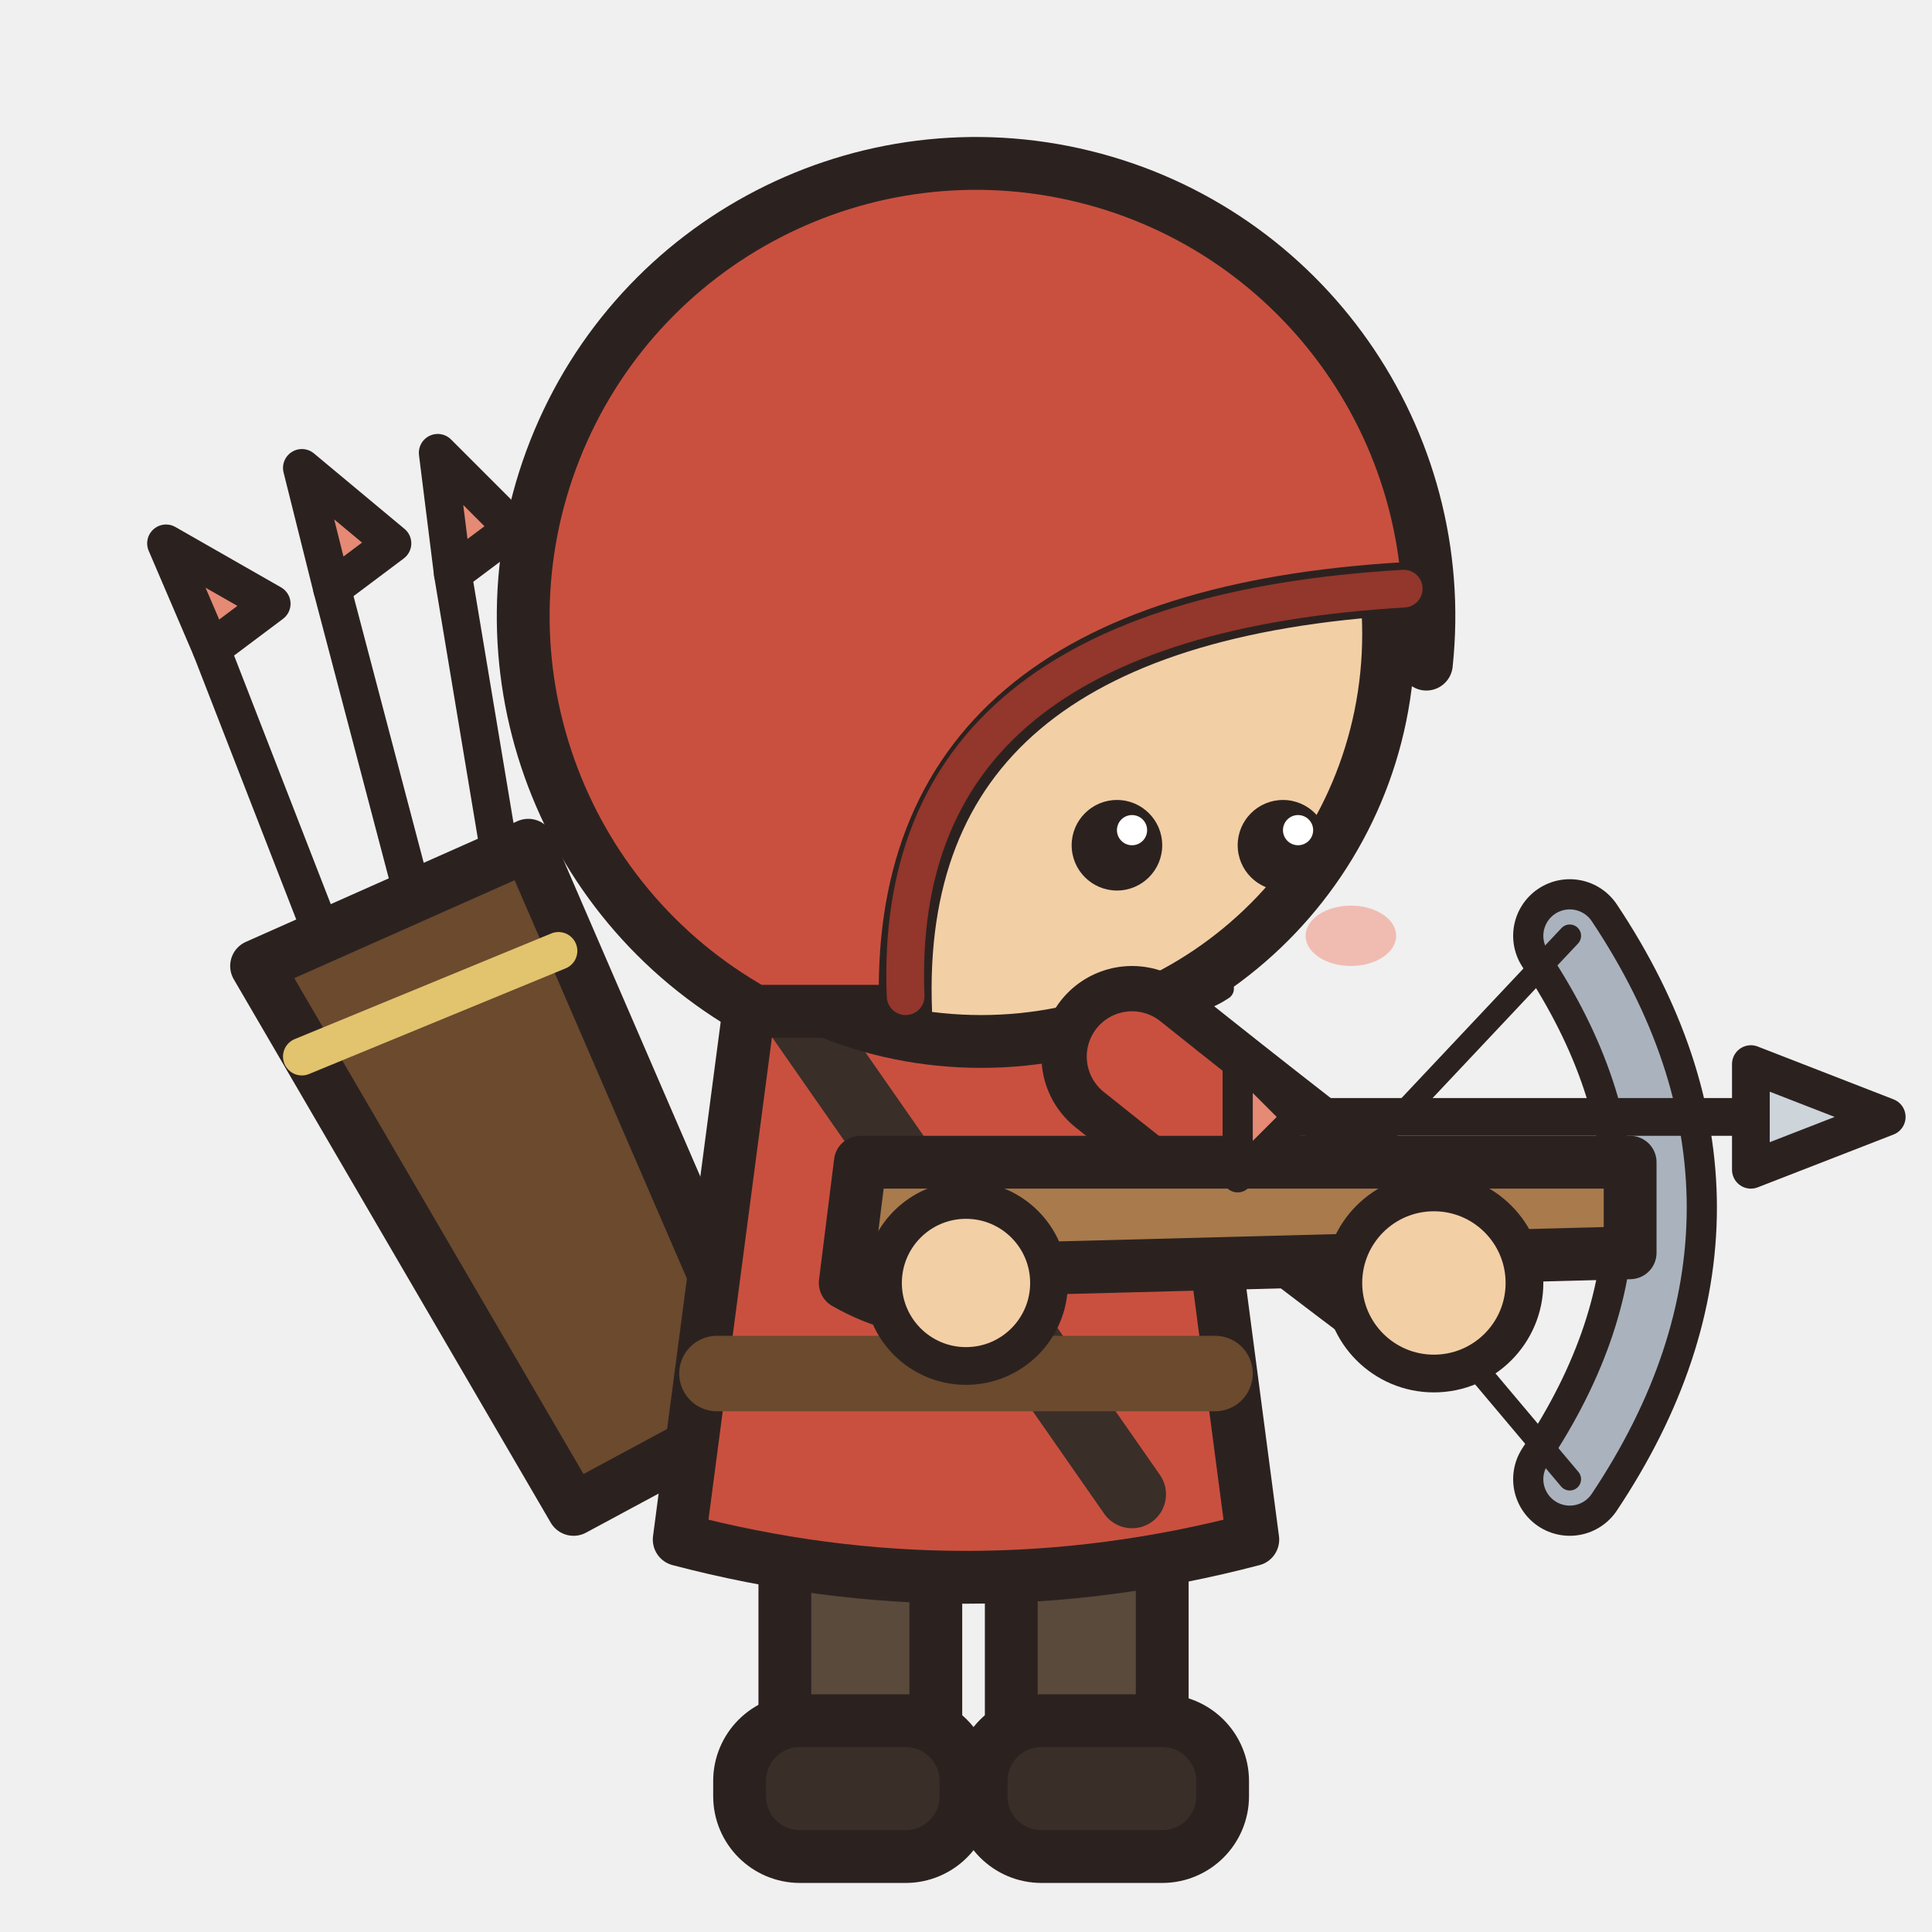
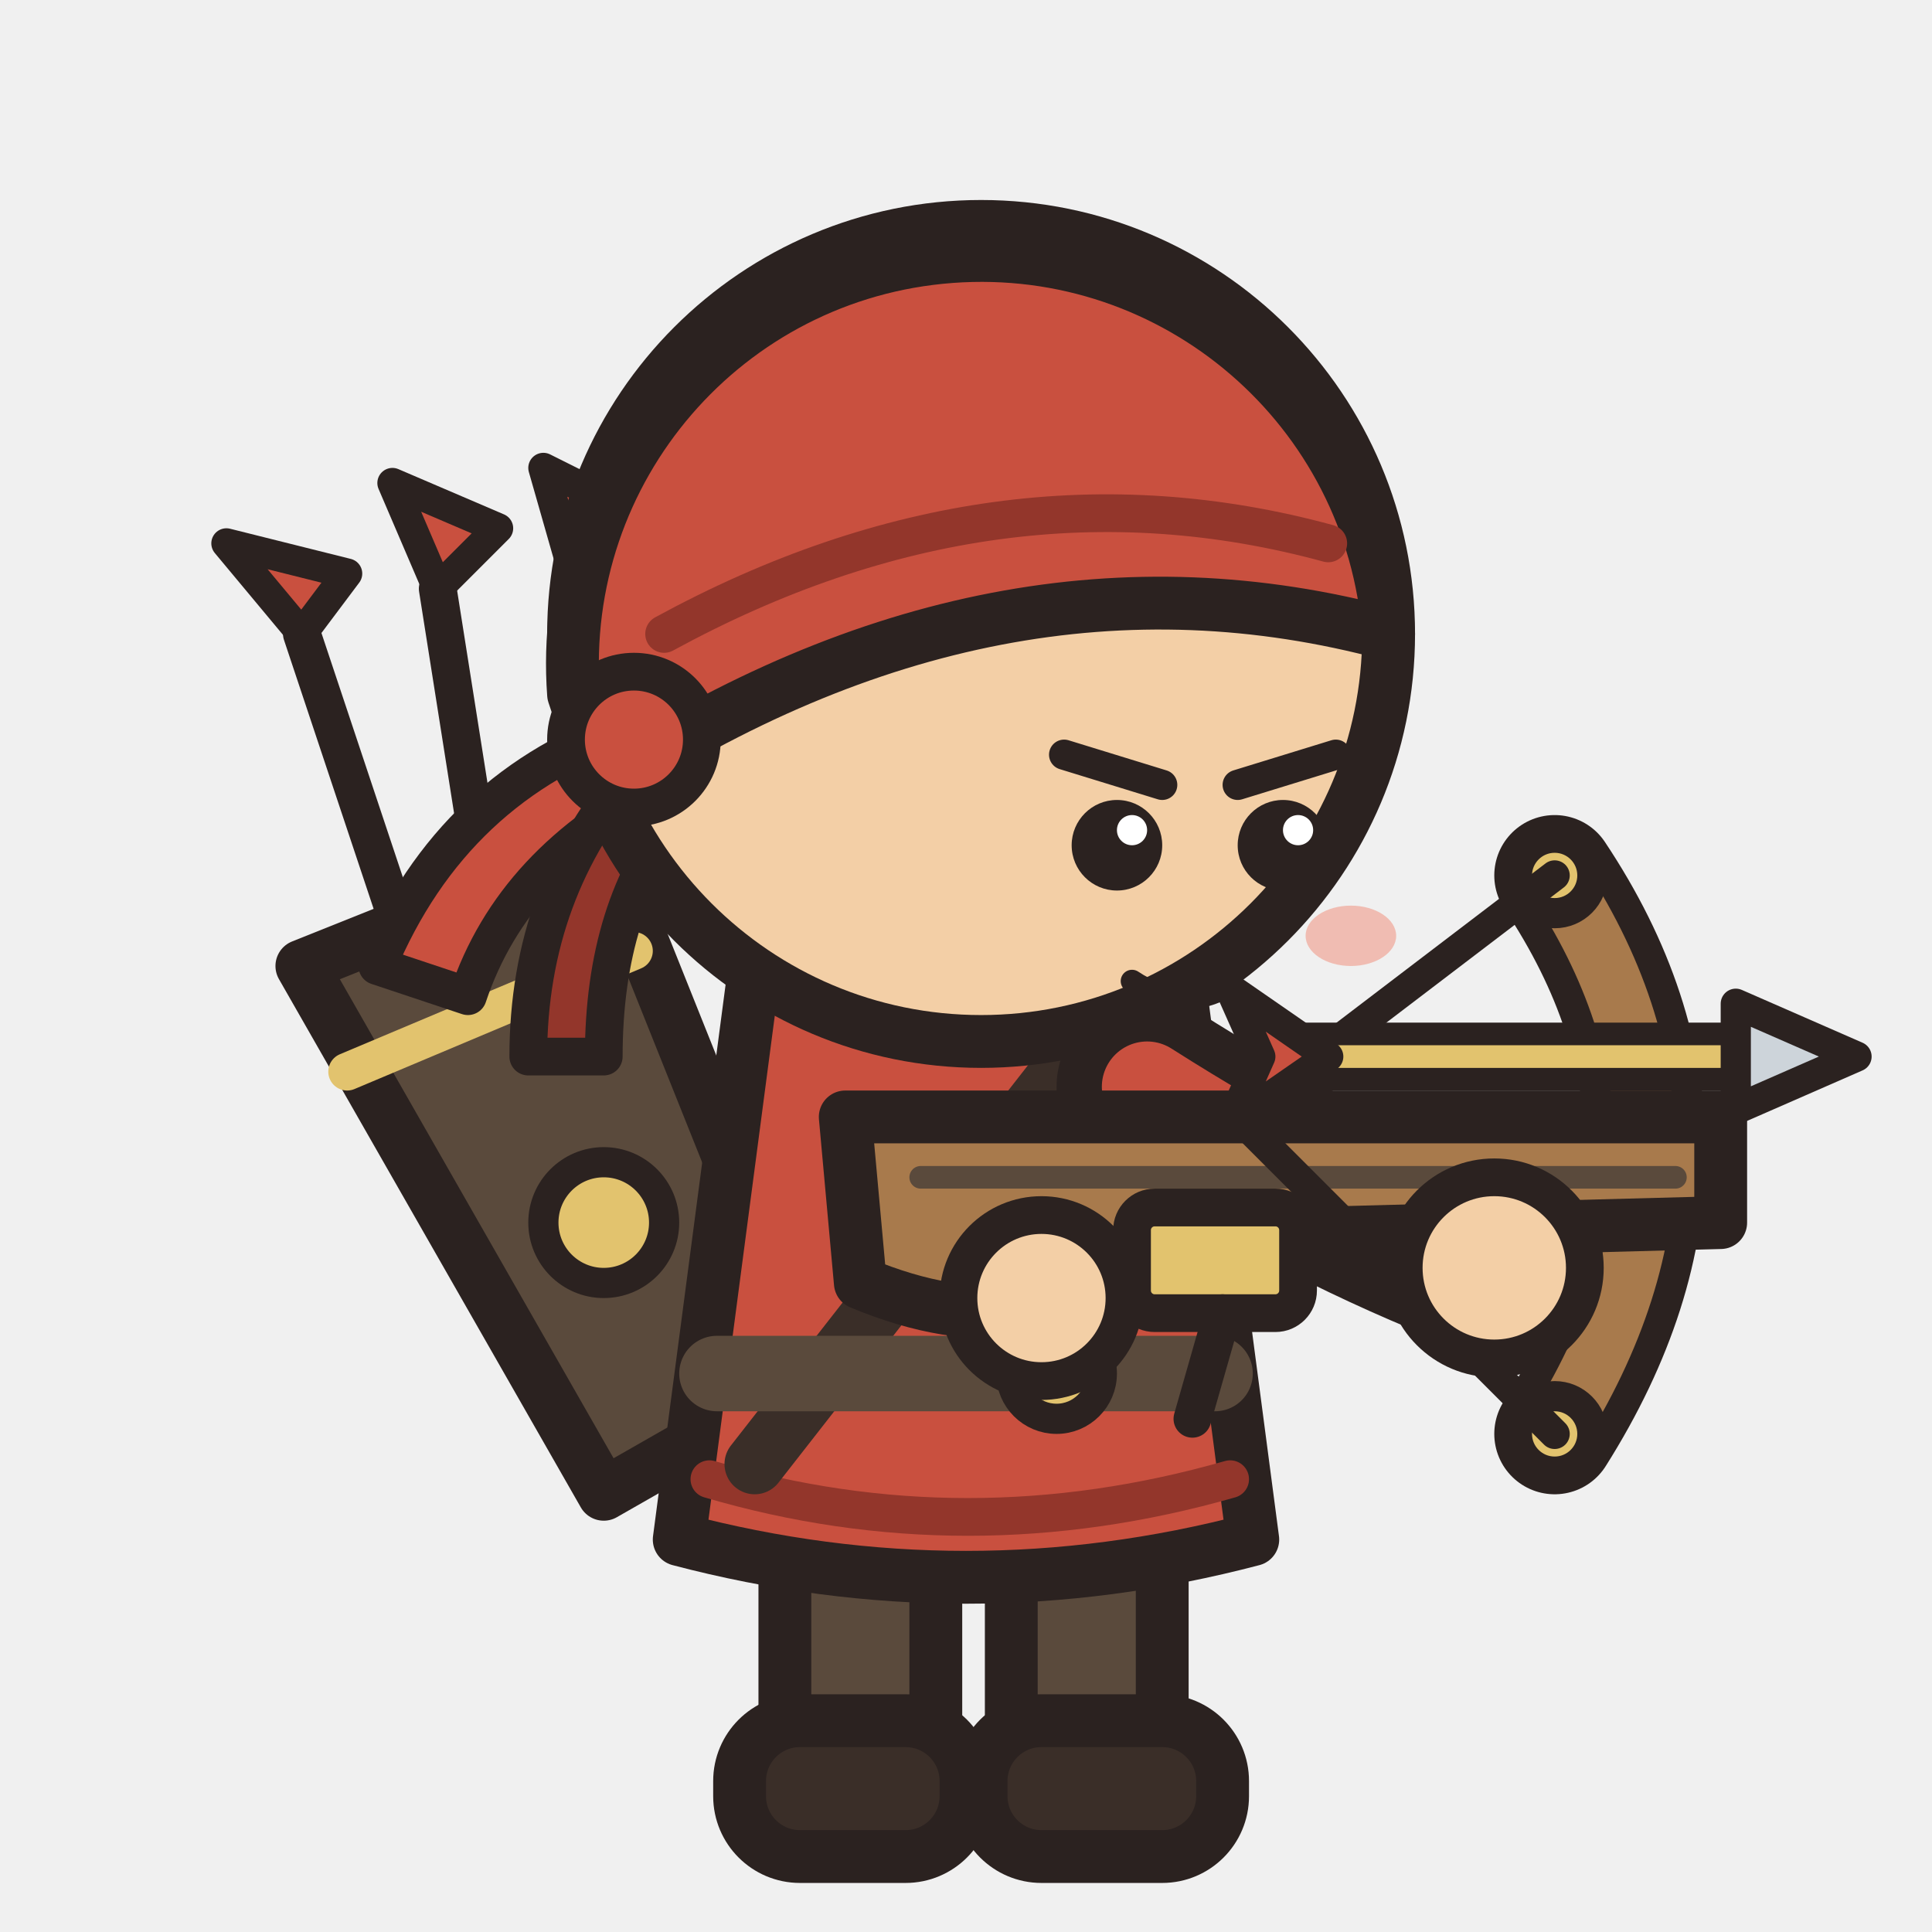
<svg xmlns="http://www.w3.org/2000/svg" viewBox="0 0 256 256" width="256" height="256">
  <g stroke="#2b2220" stroke-width="7" stroke-linejoin="round" stroke-linecap="round">
-     <path d="M42 122 L28 86" stroke-width="5" />
-     <path d="M54 116 L44 78" stroke-width="5" />
-     <path d="M66 112 L60 76" stroke-width="5" />
-     <path d="M28 86 L22 72 L36 80 Z" fill="#e58a74" stroke-width="5" />
-     <path d="M44 78 L40 62 L52 72 Z" fill="#e58a74" stroke-width="5" />
-     <path d="M60 76 L58 60 L68 70 Z" fill="#e58a74" stroke-width="5" />
-     <path d="M34 128 L70 112 L102 186 L76 200 Z" fill="#6b4a2e" />
-     <path d="M40 140 L74 126" stroke="#e2c36e" stroke-width="5" />
+     <path d="M52 120 L40 84" stroke-width="5" />
+     <path d="M64 116 L58 78" stroke-width="5" />
+     <path d="M76 112 L76 76" stroke-width="5" />
+     <path d="M40 84 L30 72 L46 76 Z" fill="#c9503f" stroke-width="4" />
+     <path d="M58 78 L52 64 L66 70 Z" fill="#c9503f" stroke-width="4" />
+     <path d="M76 76 L72 62 L84 68 Z" fill="#c9503f" stroke-width="4" />
+     <path d="M40 128 L80 112 L108 182 L80 198 Z" fill="#5a4a3c" />
+     <path d="M46 142 L84 126" stroke="#e2c36e" stroke-width="5" />
+     <circle cx="80" cy="162" r="8" fill="#e2c36e" stroke-width="4" />
    <rect x="104" y="196" width="20" height="40" rx="4" fill="#5a4a3c" />
+     <rect x="98" y="228" width="30" height="18" rx="8" fill="#3a2e28" />
    <rect x="134" y="196" width="20" height="40" rx="4" fill="#5a4a3c" />
-     <rect x="98" y="228" width="30" height="18" rx="8" fill="#3a2e28" />
    <rect x="130" y="228" width="32" height="18" rx="8" fill="#3a2e28" />
    <path d="M100 128 Q128 118 156 128 L166 204 Q128 214 90 204 Z" fill="#c9503f" />
-     <path d="M104 132 L150 198" stroke="#3a2e28" stroke-width="9" />
-     <path d="M95 182 L161 182" stroke="#6b4a2e" stroke-width="10" />
+     <path d="M94 196 Q128 206 163 196" fill="none" stroke="#93362b" stroke-width="5" />
+     <path d="M150 130 L100 194" stroke="#3a2e28" stroke-width="8" />
+     <path d="M95 182 L161 182" stroke="#5a4a3c" stroke-width="10" />
+     <circle cx="140" cy="182" r="6" fill="#e2c36e" stroke-width="4" />
+     <path d="M84 96 Q60 104 50 128 L62 132 Q68 114 88 104 Z" fill="#c9503f" stroke-width="5" />
+     <path d="M84 102 Q70 118 70 140 L80 140 Q80 120 90 108 Z" fill="#93362b" stroke-width="5" />
    <circle cx="130" cy="84" r="54" fill="#f3cfa6" />
-     <path d="M189 88 A60 60 0 1 0 100 134 L120 134 Q118 82 186 78 Z" fill="#c9503f" />
-     <path d="M120 132 Q118 82 186 78" fill="none" stroke="#93362b" stroke-width="5" />
-     <path d="M150 140 Q170 156 186 168" fill="none" stroke="#2b2220" stroke-width="24" />
-     <path d="M150 140 Q170 156 186 168" fill="none" stroke="#c9503f" stroke-width="12" />
-     <path d="M208 124 Q232 160 208 196" fill="none" stroke="#2b2220" stroke-width="15" />
-     <path d="M208 124 Q232 160 208 196" fill="none" stroke="#aab3bd" stroke-width="7" />
-     <path d="M208 124 L176 158 L208 196" fill="none" stroke-width="3" />
-     <path d="M114 154 L216 154 L216 166 L140 168 Q126 178 112 170 Z" fill="#a87a4c" />
-     <path d="M172 148 L232 148" stroke-width="5" />
-     <path d="M232 141 L250 148 L232 155 Z" fill="#cdd4da" stroke-width="5" />
-     <path d="M172 148 L164 140 L164 156 Z" fill="#e58a74" stroke-width="4" />
-     <circle cx="190" cy="170" r="12" fill="#f3cfa6" stroke-width="5" />
-     <circle cx="128" cy="170" r="11" fill="#f3cfa6" stroke-width="5" />
+     <path d="M76 92 A54 54 0 0 1 184 84 Q132 70 80 104 Z" fill="#c9503f" />
+     <path d="M88 84 Q132 60 176 72" fill="none" stroke="#93362b" stroke-width="5" />
+     <circle cx="84" cy="98" r="9" fill="#c9503f" stroke-width="5" />
+     <path d="M152 144 Q174 158 194 166" fill="none" stroke="#2b2220" stroke-width="24" />
+     <path d="M152 144 Q174 158 194 166" fill="none" stroke="#c9503f" stroke-width="12" />
+     <path d="M206 116 Q230 152 206 190" fill="none" stroke="#2b2220" stroke-width="16" />
+     <path d="M206 116 Q230 152 206 190" fill="none" stroke="#a87a4c" stroke-width="8" />
+     <circle cx="206" cy="116" r="5" fill="#e2c36e" stroke-width="4" />
+     <circle cx="206" cy="190" r="5" fill="#e2c36e" stroke-width="4" />
+     <path d="M112 148 L228 148 L228 162 L152 164 Q138 180 114 170 Z" fill="#a87a4c" />
+     <path d="M122 156 L222 156" stroke="#5a4a3c" stroke-width="3" />
+     <rect x="150" y="160" width="22" height="14" rx="3" fill="#e2c36e" stroke-width="5" />
+     <path d="M162 174 L158 188" stroke-width="5" />
+     <path d="M206 116 L164 148 L206 190" fill="none" stroke-width="4" />
+     <path d="M168 140 L230 140" stroke-width="9" />
+     <path d="M168 140 L230 140" stroke="#e2c36e" stroke-width="3" />
+     <path d="M230 133 L246 140 L230 147 Z" fill="#cdd4da" stroke-width="4" />
+     <path d="M176 140 L163 131 L167 140 L163 149 Z" fill="#c9503f" stroke-width="4" />
+     <circle cx="198" cy="168" r="12" fill="#f3cfa6" stroke-width="5" />
+     <circle cx="138" cy="172" r="11" fill="#f3cfa6" stroke-width="5" />
  </g>
+   <path d="M141 100 L154 104 M164 104 L177 100" stroke="#2b2220" stroke-width="4" stroke-linecap="round" />
  <circle cx="148" cy="112" r="6" fill="#2b2220" />
  <circle cx="170" cy="112" r="6" fill="#2b2220" />
  <circle cx="150" cy="110" r="2" fill="#fff" />
  <circle cx="172" cy="110" r="2" fill="#fff" />
  <ellipse cx="179" cy="124" rx="6" ry="4" fill="#f09a88" opacity="0.6" />
-   <path d="M150 130 Q156 135 162 131" fill="none" stroke="#2b2220" stroke-width="3" stroke-linecap="round" />
+   <path d="M150 130 Q156 134 162 131" fill="none" stroke="#2b2220" stroke-width="3" stroke-linecap="round" />
</svg>
